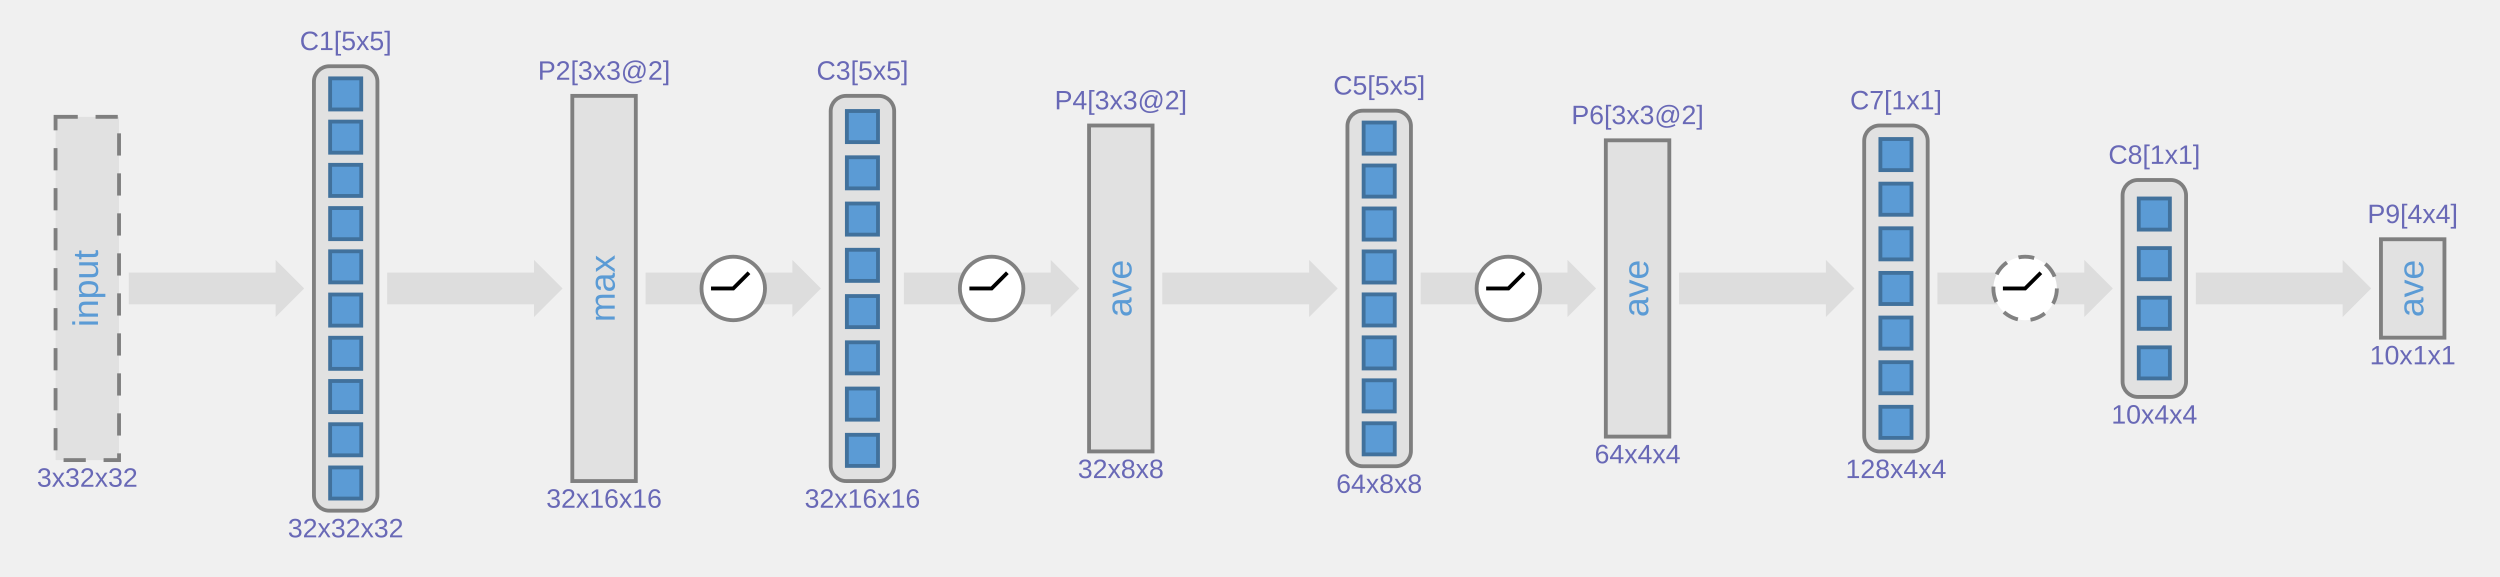
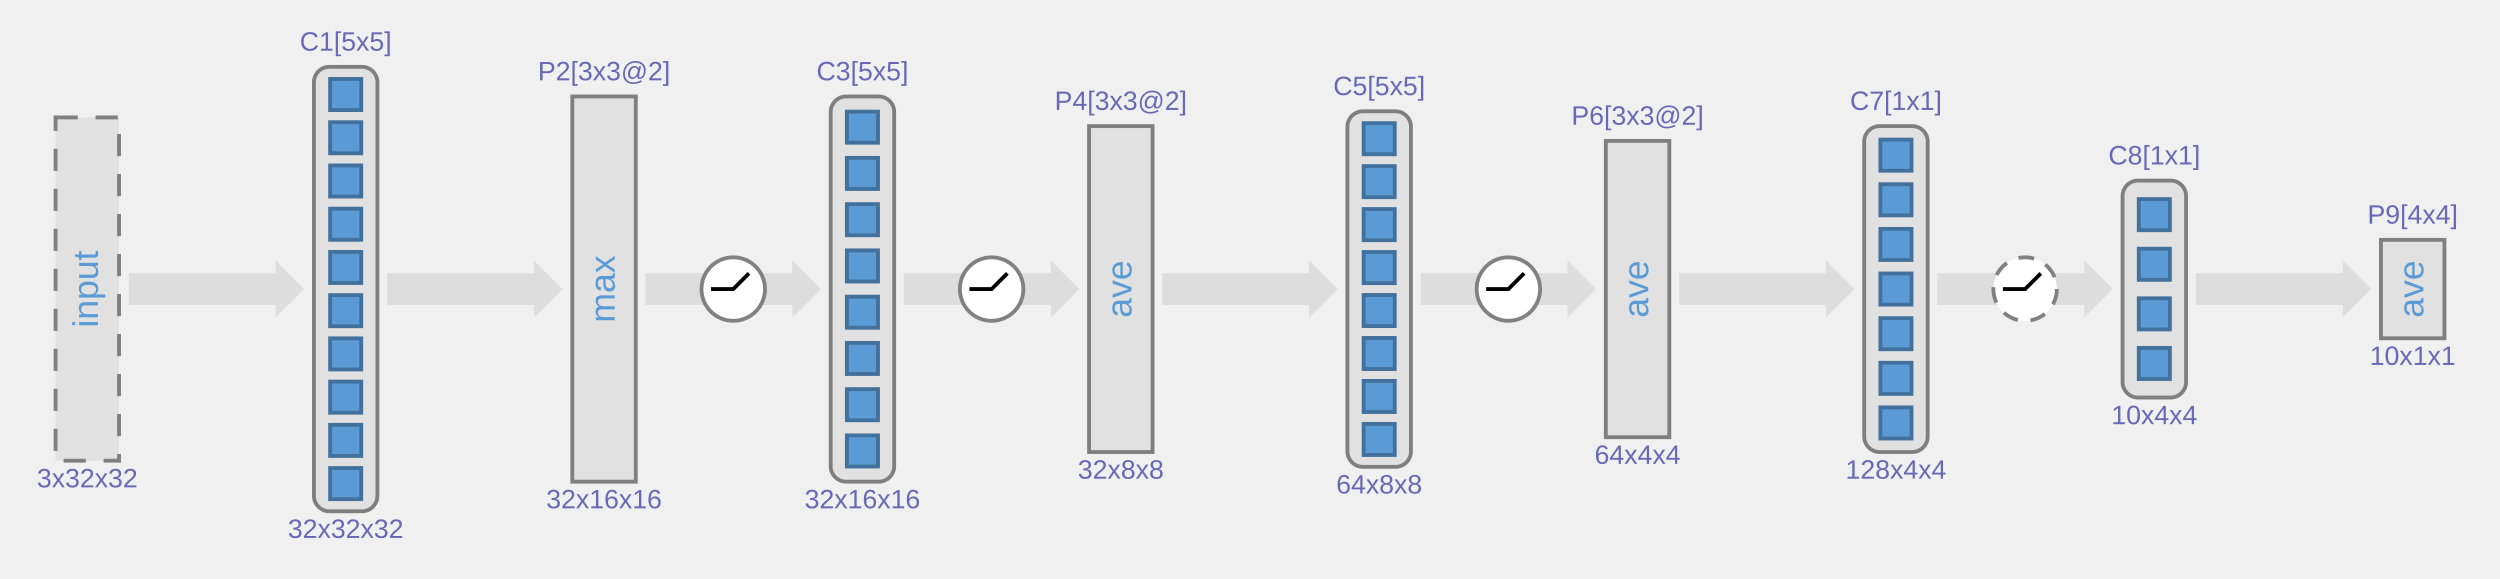
- <svg xmlns="http://www.w3.org/2000/svg" width="650" height="150" viewBox="0 0 650 150">
+ <svg xmlns="http://www.w3.org/2000/svg" width="800" height="185" viewBox="0 0 650 150">
  <defs>
</defs>
  <rect x="14.444" y="30.376" width="16.508" height="89.247" fill="#e1e1e1" stroke="#7f7f7f" stroke-dasharray="5.778 4.622" />
  <text x="25.472" y="75.0" font-size="9.244" transform="rotate(-90, 25.47175, 75.0)" fill="#5b9bd5" text-anchor="middle" font-family="arial">input</text>
  <text x="22.698" y="126.557" font-size="6.933" fill="#6868b6" text-anchor="middle" font-family="arial">3x32x32</text>
  <rect x="81.623" y="17.222" width="16.508" height="115.556" fill="#e1e1e1" stroke="#7f7f7f" rx="4" ry="4" />
  <rect x="85.832" y="20.374" width="8.089" height="8.089" fill="#5b9bd5" stroke="#41719c" />
  <rect x="85.832" y="31.614" width="8.089" height="8.089" fill="#5b9bd5" stroke="#41719c" />
  <rect x="85.832" y="42.855" width="8.089" height="8.089" fill="#5b9bd5" stroke="#41719c" />
  <rect x="85.832" y="54.095" width="8.089" height="8.089" fill="#5b9bd5" stroke="#41719c" />
  <rect x="85.832" y="65.335" width="8.089" height="8.089" fill="#5b9bd5" stroke="#41719c" />
  <rect x="85.832" y="76.576" width="8.089" height="8.089" fill="#5b9bd5" stroke="#41719c" />
  <rect x="85.832" y="87.816" width="8.089" height="8.089" fill="#5b9bd5" stroke="#41719c" />
  <rect x="85.832" y="99.057" width="8.089" height="8.089" fill="#5b9bd5" stroke="#41719c" />
  <rect x="85.832" y="110.297" width="8.089" height="8.089" fill="#5b9bd5" stroke="#41719c" />
  <rect x="85.832" y="121.537" width="8.089" height="8.089" fill="#5b9bd5" stroke="#41719c" />
  <text x="89.877" y="13.022" font-size="6.933" fill="#6868b6" text-anchor="middle" font-family="arial">C1[5x5]</text>
  <text x="89.877" y="139.711" font-size="6.933" fill="#6868b6" text-anchor="middle" font-family="arial">32x32x32</text>
  <path d="M33.486,70.873L71.66,70.873L71.66,67.571L79.089,75.0L71.66,82.429L71.66,79.127L33.486,79.127Z" fill="#ddd" stroke="none" />
  <rect x="148.801" y="24.926" width="16.508" height="100.148" fill="#e1e1e1" stroke="#7f7f7f" />
  <text x="159.828" y="75.0" font-size="9.244" transform="rotate(-90, 159.828, 75.0)" fill="#5b9bd5" font-family="arial" text-anchor="middle">max</text>
  <text x="157.055" y="20.726" font-size="6.933" fill="#6868b6" text-anchor="middle" font-family="arial">P2[3x3@2]</text>
  <text x="157.055" y="132.007" font-size="6.933" fill="#6868b6" text-anchor="middle" font-family="arial">32x16x16</text>
  <path d="M100.664,70.873L138.839,70.873L138.839,67.571L146.267,75.0L138.839,82.429L138.839,79.127L100.664,79.127Z" fill="#ddd" stroke="none" />
  <rect x="215.979" y="24.926" width="16.508" height="100.148" fill="#e1e1e1" stroke="#7f7f7f" rx="4" ry="4" />
  <rect x="220.188" y="28.863" width="8.089" height="8.089" fill="#5b9bd5" stroke="#41719c" />
  <rect x="220.188" y="40.89" width="8.089" height="8.089" fill="#5b9bd5" stroke="#41719c" />
  <rect x="220.188" y="52.916" width="8.089" height="8.089" fill="#5b9bd5" stroke="#41719c" />
  <rect x="220.188" y="64.942" width="8.089" height="8.089" fill="#5b9bd5" stroke="#41719c" />
  <rect x="220.188" y="76.969" width="8.089" height="8.089" fill="#5b9bd5" stroke="#41719c" />
  <rect x="220.188" y="88.995" width="8.089" height="8.089" fill="#5b9bd5" stroke="#41719c" />
  <rect x="220.188" y="101.021" width="8.089" height="8.089" fill="#5b9bd5" stroke="#41719c" />
  <rect x="220.188" y="113.048" width="8.089" height="8.089" fill="#5b9bd5" stroke="#41719c" />
  <text x="224.233" y="20.726" font-size="6.933" fill="#6868b6" text-anchor="middle" font-family="arial">C3[5x5]</text>
  <text x="224.233" y="132.007" font-size="6.933" fill="#6868b6" text-anchor="middle" font-family="arial">32x16x16</text>
  <path d="M167.842,70.873L206.017,70.873L206.017,67.571L213.445,75.0L206.017,82.429L206.017,79.127L167.842,79.127Z" fill="#ddd" stroke="none" />
  <circle cx="190.644" cy="75.0" r="8.254" fill="#fff" stroke="#818181" />
  <path d="M184.866,75.0H190.644L194.729,70.914" stroke="#000" strokewidth="1" fill="none" />
  <rect x="283.157" y="32.63" width="16.508" height="84.741" fill="#e1e1e1" stroke="#7f7f7f" />
  <text x="294.184" y="75.0" font-size="9.244" transform="rotate(-90, 294.1843, 75.0)" fill="#5b9bd5" font-family="arial" text-anchor="middle">ave</text>
  <text x="291.411" y="28.43" font-size="6.933" fill="#6868b6" text-anchor="middle" font-family="arial">P4[3x3@2]</text>
  <text x="291.411" y="124.304" font-size="6.933" fill="#6868b6" text-anchor="middle" font-family="arial">32x8x8</text>
  <path d="M235.02,70.873L273.195,70.873L273.195,67.571L280.623,75.0L273.195,82.429L273.195,79.127L235.02,79.127Z" fill="#ddd" stroke="none" />
  <circle cx="257.822" cy="75.0" r="8.254" fill="#fff" stroke="#818181" />
  <path d="M252.044,75.0H257.822L261.907,70.914" stroke="#000" strokewidth="1" fill="none" />
  <rect x="350.335" y="28.778" width="16.508" height="92.444" fill="#e1e1e1" stroke="#7f7f7f" rx="4" ry="4" />
  <rect x="354.545" y="31.859" width="8.089" height="8.089" fill="#5b9bd5" stroke="#41719c" />
  <rect x="354.545" y="43.03" width="8.089" height="8.089" fill="#5b9bd5" stroke="#41719c" />
  <rect x="354.545" y="54.2" width="8.089" height="8.089" fill="#5b9bd5" stroke="#41719c" />
  <rect x="354.545" y="65.37" width="8.089" height="8.089" fill="#5b9bd5" stroke="#41719c" />
  <rect x="354.545" y="76.541" width="8.089" height="8.089" fill="#5b9bd5" stroke="#41719c" />
  <rect x="354.545" y="87.711" width="8.089" height="8.089" fill="#5b9bd5" stroke="#41719c" />
  <rect x="354.545" y="98.881" width="8.089" height="8.089" fill="#5b9bd5" stroke="#41719c" />
  <rect x="354.545" y="110.052" width="8.089" height="8.089" fill="#5b9bd5" stroke="#41719c" />
  <text x="358.589" y="24.578" font-size="6.933" fill="#6868b6" text-anchor="middle" font-family="arial">C5[5x5]</text>
  <text x="358.589" y="128.156" font-size="6.933" fill="#6868b6" text-anchor="middle" font-family="arial">64x8x8</text>
  <path d="M302.198,70.873L340.373,70.873L340.373,67.571L347.802,75.0L340.373,82.429L340.373,79.127L302.198,79.127Z" fill="#ddd" stroke="none" />
  <rect x="417.513" y="36.481" width="16.508" height="77.037" fill="#e1e1e1" stroke="#7f7f7f" />
  <text x="428.541" y="75.0" font-size="9.244" transform="rotate(-90, 428.5405, 75.0)" fill="#5b9bd5" font-family="arial" text-anchor="middle">ave</text>
  <text x="425.767" y="32.281" font-size="6.933" fill="#6868b6" text-anchor="middle" font-family="arial">P6[3x3@2]</text>
  <text x="425.767" y="120.452" font-size="6.933" fill="#6868b6" text-anchor="middle" font-family="arial">64x4x4</text>
  <path d="M369.377,70.873L407.551,70.873L407.551,67.571L414.98,75.0L407.551,82.429L407.551,79.127L369.377,79.127Z" fill="#ddd" stroke="none" />
  <circle cx="392.178" cy="75.0" r="8.254" fill="#fff" stroke="#818181" />
  <path d="M386.4,75.0H392.178L396.264,70.914" stroke="#000" strokewidth="1" fill="none" />
  <rect x="484.691" y="32.63" width="16.508" height="84.741" fill="#e1e1e1" stroke="#7f7f7f" rx="4" ry="4" />
  <rect x="488.901" y="36.144" width="8.089" height="8.089" fill="#5b9bd5" stroke="#41719c" />
  <rect x="488.901" y="47.748" width="8.089" height="8.089" fill="#5b9bd5" stroke="#41719c" />
  <rect x="488.901" y="59.352" width="8.089" height="8.089" fill="#5b9bd5" stroke="#41719c" />
  <rect x="488.901" y="70.956" width="8.089" height="8.089" fill="#5b9bd5" stroke="#41719c" />
  <rect x="488.901" y="82.559" width="8.089" height="8.089" fill="#5b9bd5" stroke="#41719c" />
  <rect x="488.901" y="94.163" width="8.089" height="8.089" fill="#5b9bd5" stroke="#41719c" />
  <rect x="488.901" y="105.767" width="8.089" height="8.089" fill="#5b9bd5" stroke="#41719c" />
  <text x="492.945" y="28.43" font-size="6.933" fill="#6868b6" text-anchor="middle" font-family="arial">C7[1x1]</text>
  <text x="492.945" y="124.304" font-size="6.933" fill="#6868b6" text-anchor="middle" font-family="arial">128x4x4</text>
  <path d="M436.555,70.873L474.729,70.873L474.729,67.571L482.158,75.0L474.729,82.429L474.729,79.127L436.555,79.127Z" fill="#ddd" stroke="none" />
  <rect x="551.869" y="46.797" width="16.508" height="56.406" fill="#e1e1e1" stroke="#7f7f7f" rx="4" ry="4" />
  <rect x="556.079" y="51.607" width="8.089" height="8.089" fill="#5b9bd5" stroke="#41719c" />
  <rect x="556.079" y="64.506" width="8.089" height="8.089" fill="#5b9bd5" stroke="#41719c" />
  <rect x="556.079" y="77.405" width="8.089" height="8.089" fill="#5b9bd5" stroke="#41719c" />
  <rect x="556.079" y="90.304" width="8.089" height="8.089" fill="#5b9bd5" stroke="#41719c" />
  <text x="560.123" y="42.597" font-size="6.933" fill="#6868b6" text-anchor="middle" font-family="arial">C8[1x1]</text>
  <text x="560.123" y="110.136" font-size="6.933" fill="#6868b6" text-anchor="middle" font-family="arial">10x4x4</text>
  <path d="M503.733,70.873L541.907,70.873L541.907,67.571L549.336,75.0L541.907,82.429L541.907,79.127L503.733,79.127Z" fill="#ddd" stroke="none" />
  <circle cx="526.534" cy="75.0" r="8.254" fill="#fff" stroke="#818181" stroke-dasharray="4.127 3.302" />
  <path d="M520.757,75.0H526.534L530.62,70.914" stroke="#000" strokewidth="1" fill="none" />
  <rect x="619.048" y="62.204" width="16.508" height="25.591" fill="#e1e1e1" stroke="#7f7f7f" />
  <text x="630.075" y="75.0" font-size="9.244" transform="rotate(-90, 630.0749, 75.0)" fill="#5b9bd5" font-family="arial" text-anchor="middle">ave</text>
  <text x="627.302" y="58.004" font-size="6.933" fill="#6868b6" text-anchor="middle" font-family="arial">P9[4x4]</text>
  <text x="627.302" y="94.729" font-size="6.933" fill="#6868b6" text-anchor="middle" font-family="arial">10x1x1</text>
  <path d="M570.911,70.873L609.086,70.873L609.086,67.571L616.514,75.0L609.086,82.429L609.086,79.127L570.911,79.127Z" fill="#ddd" stroke="none" />
</svg>
